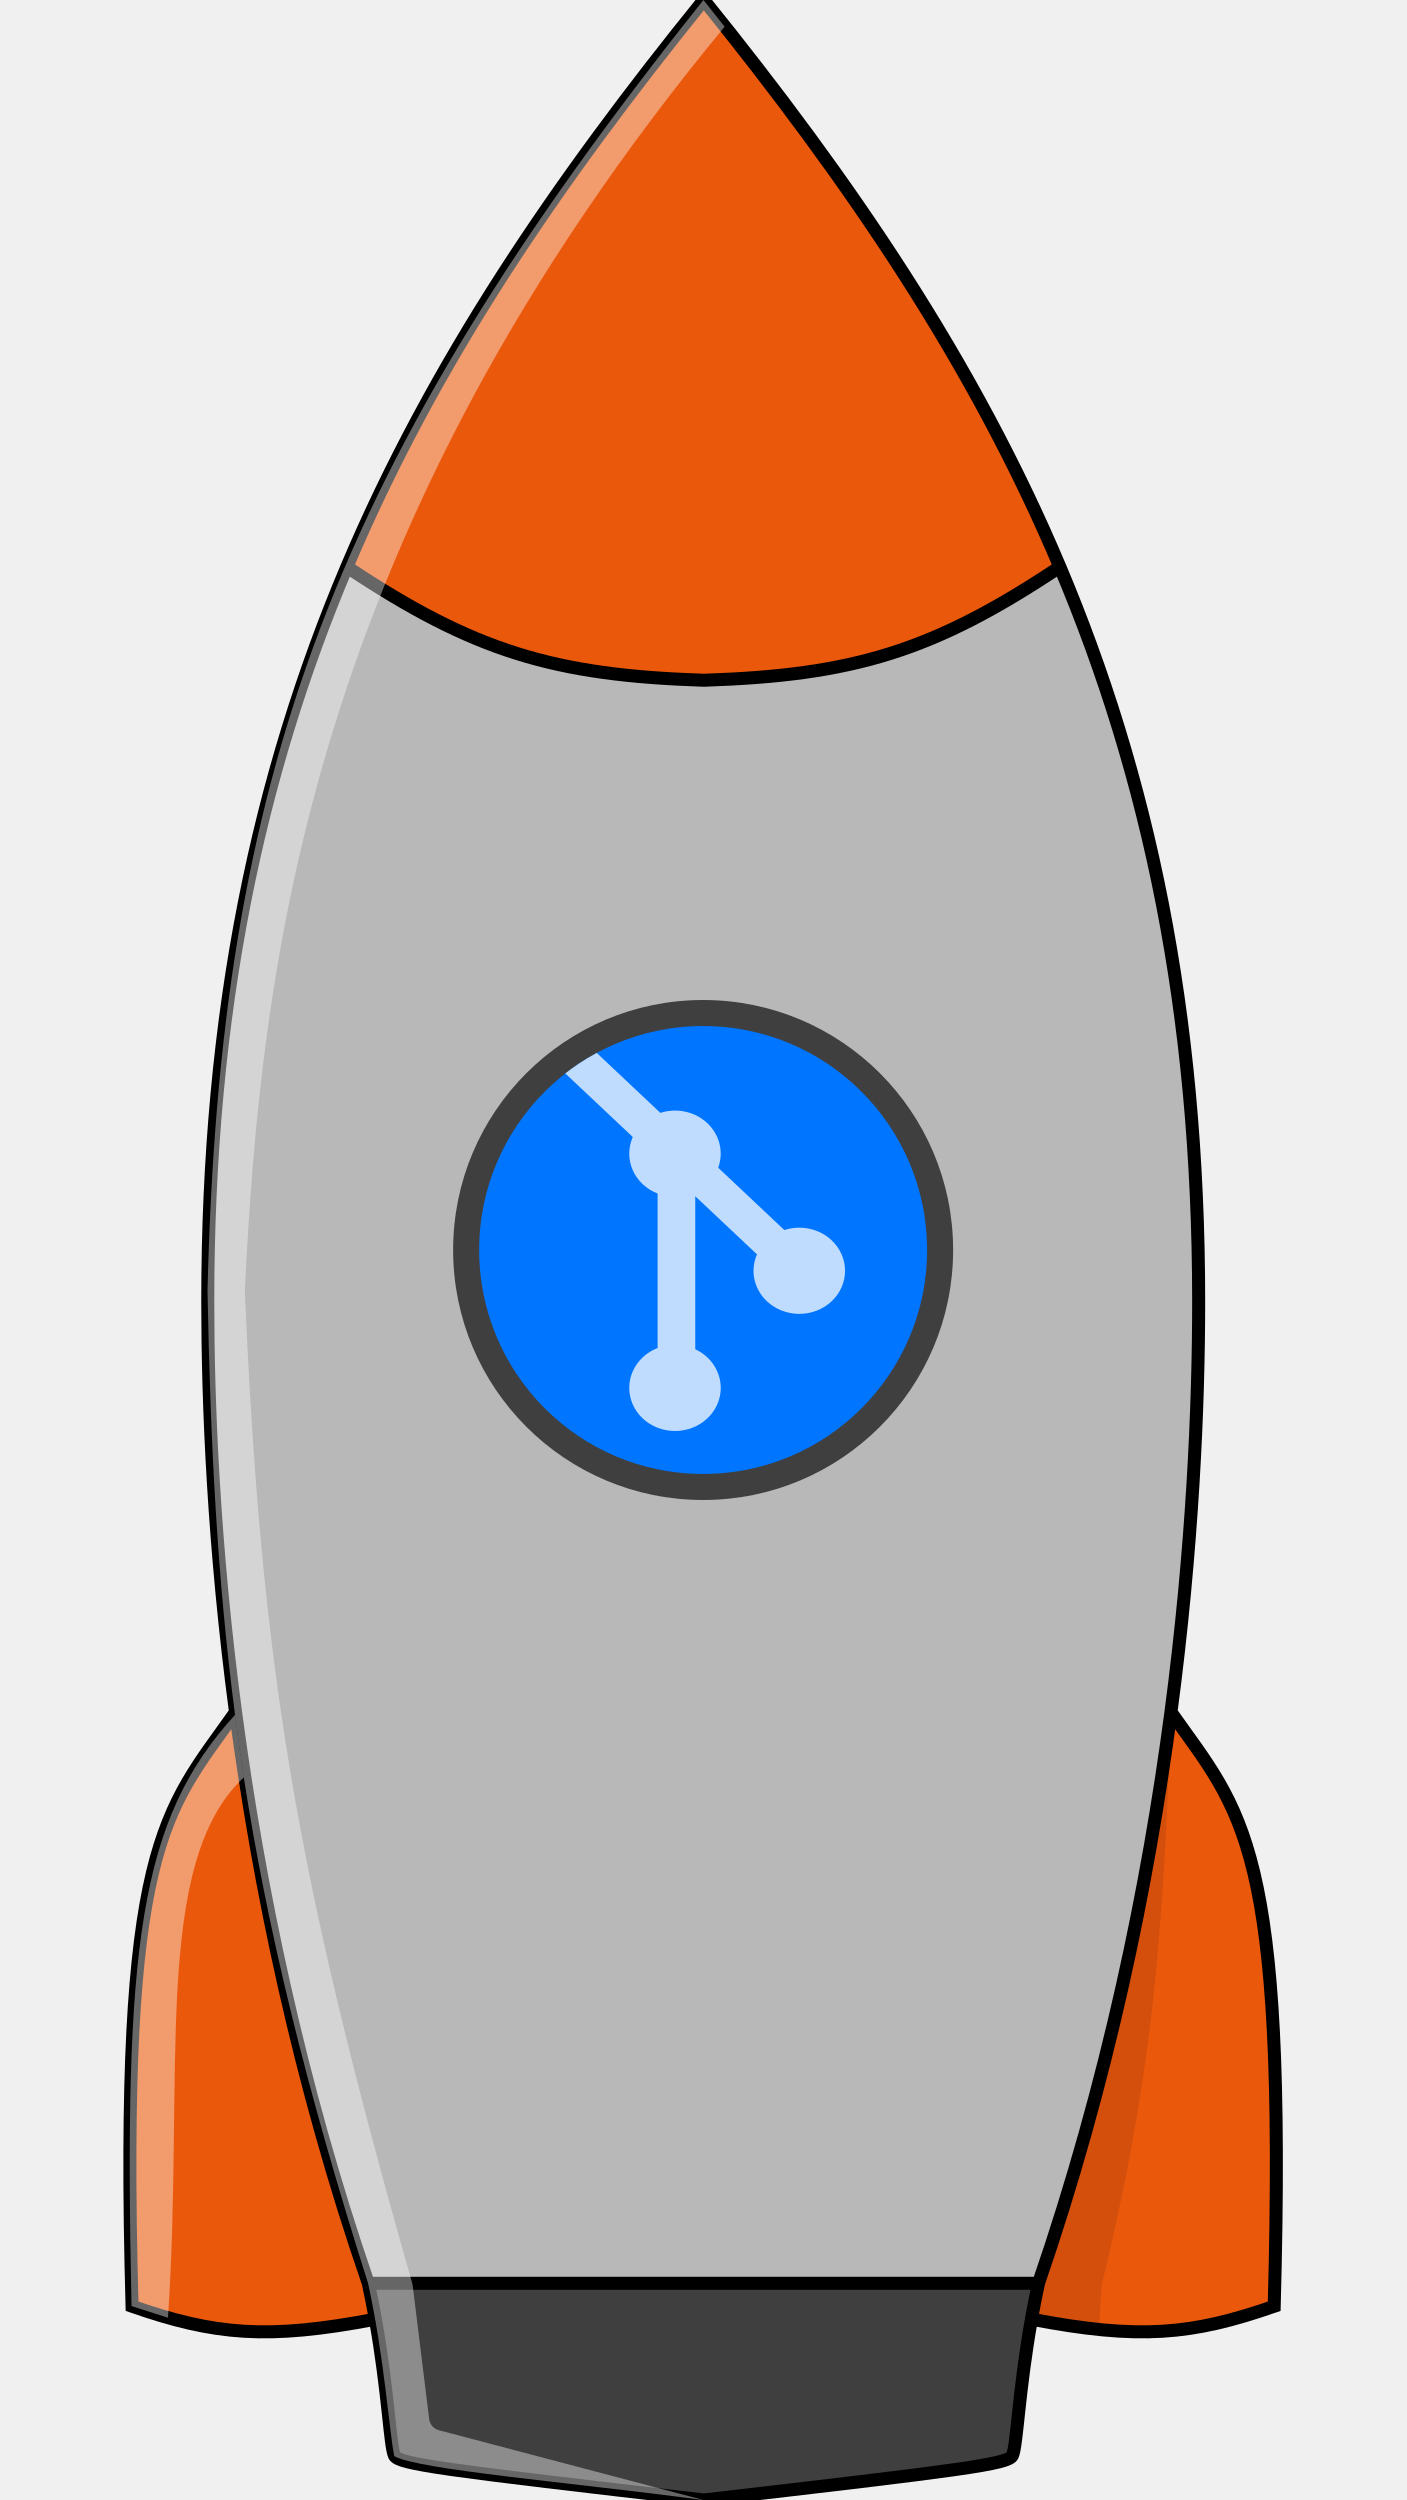
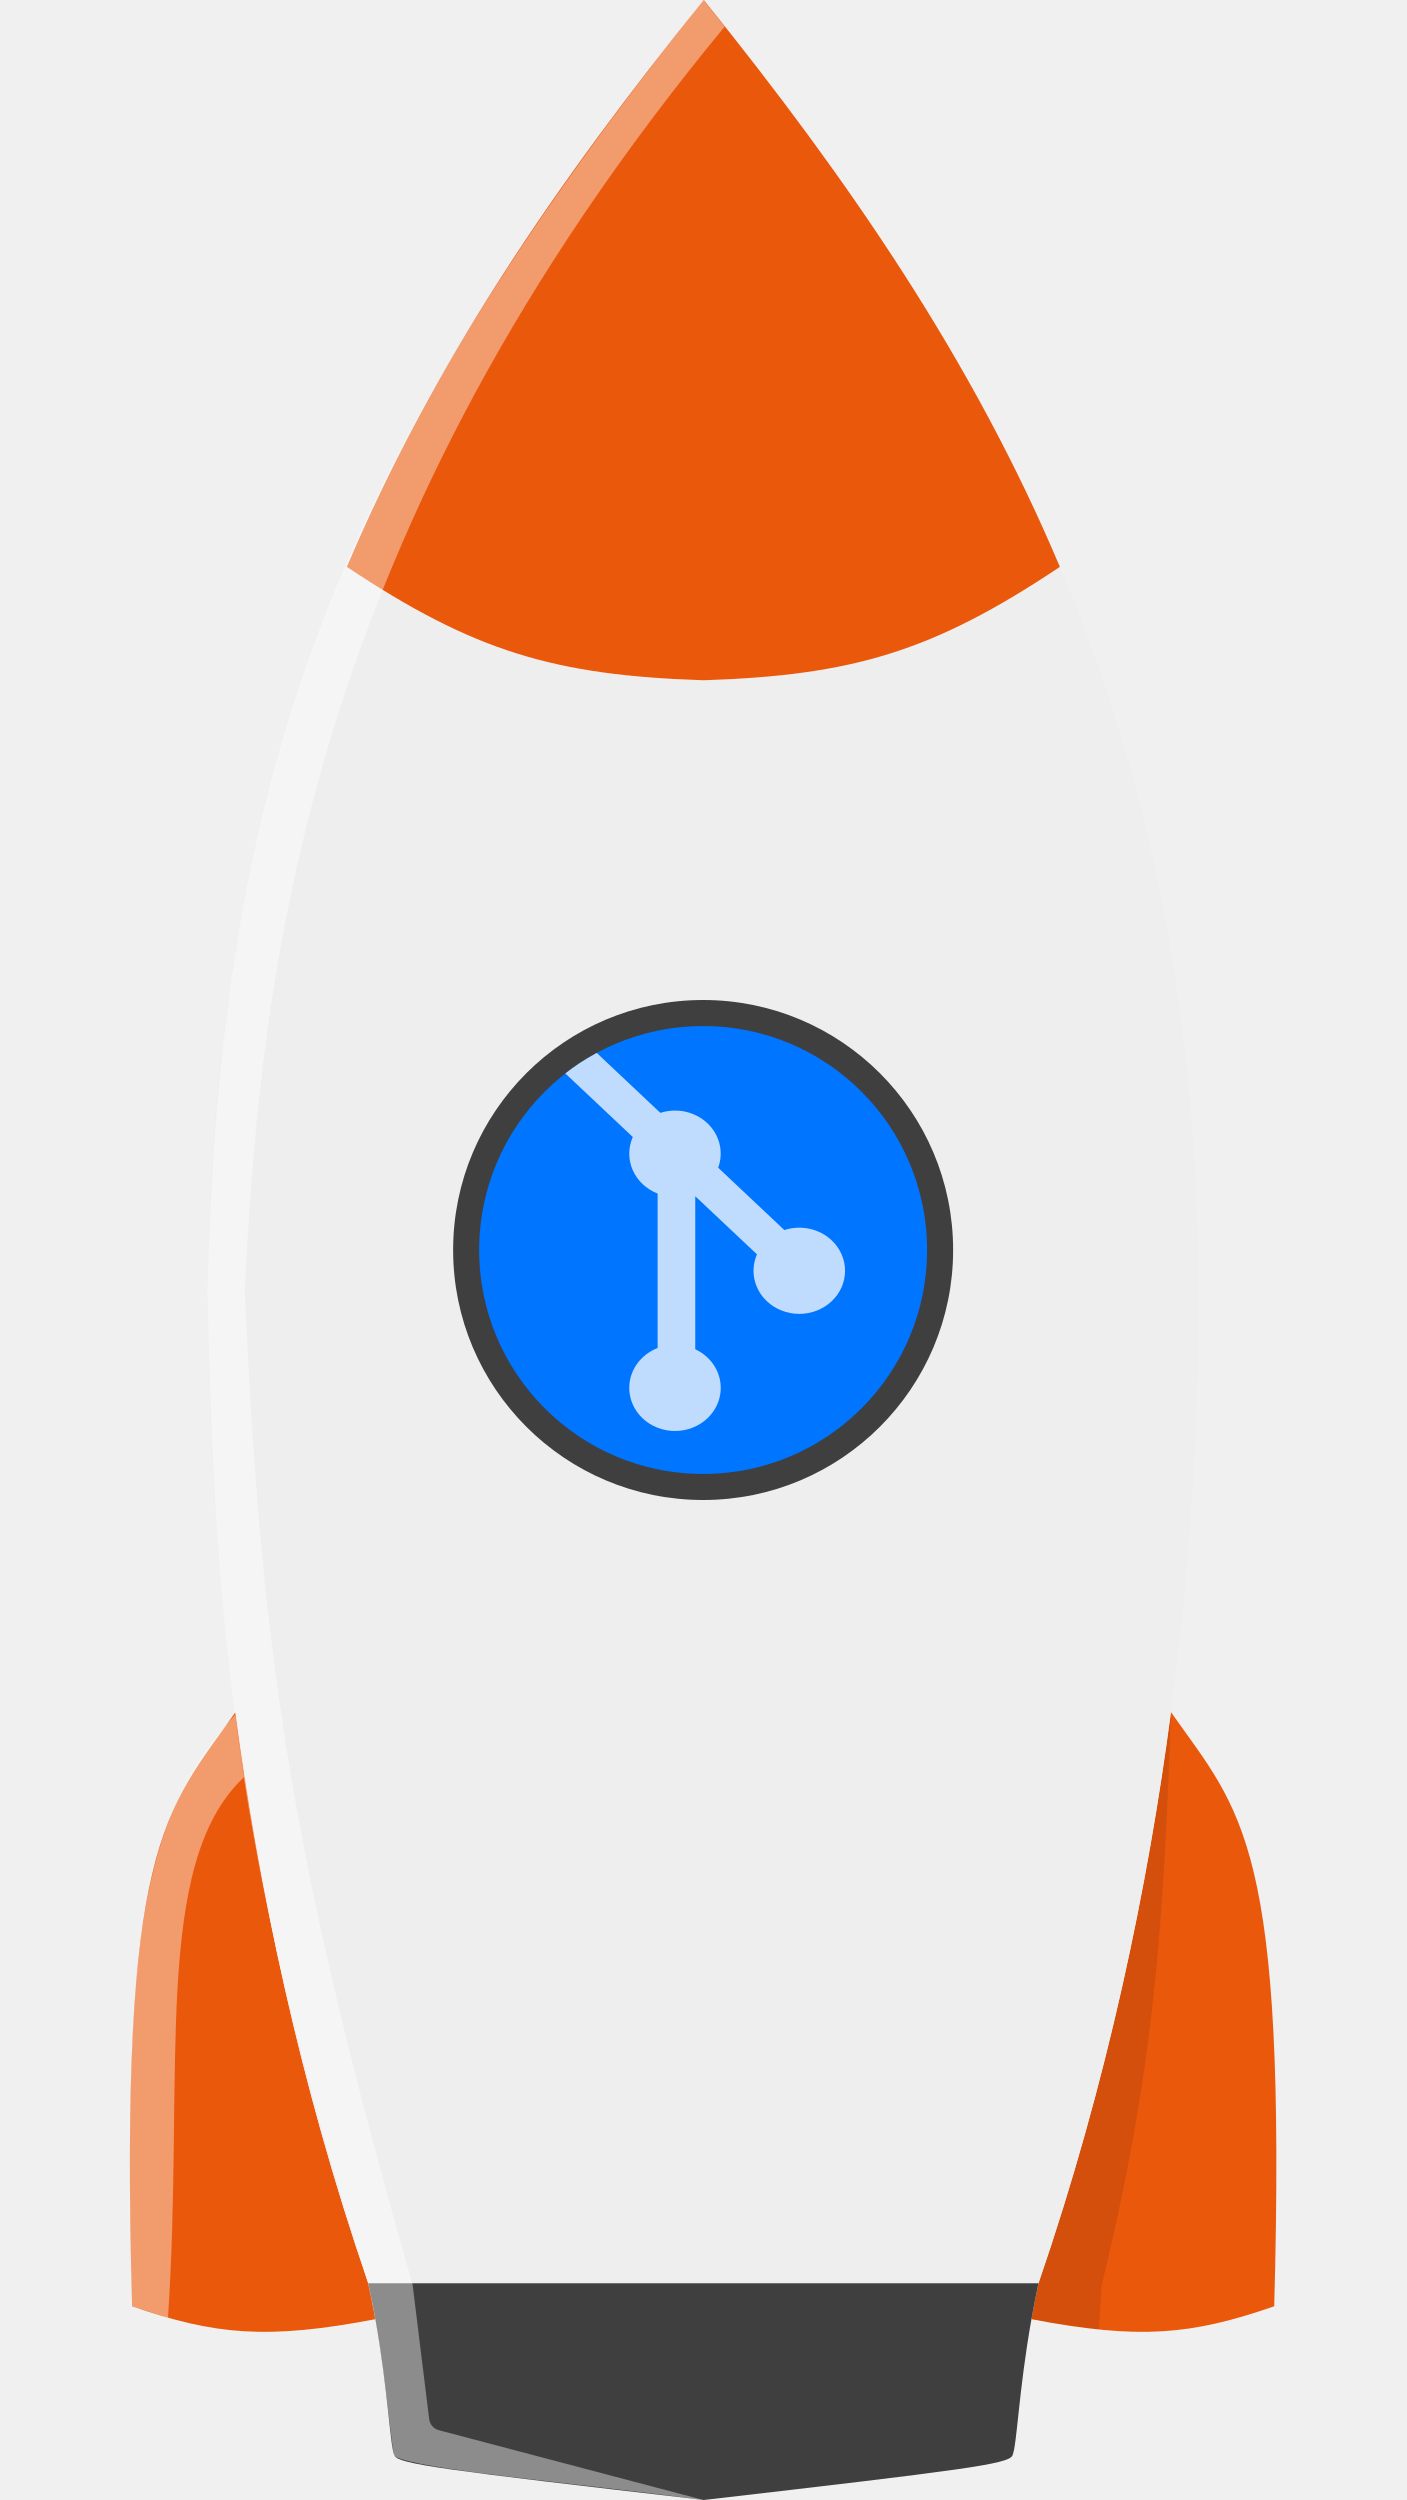
<svg xmlns="http://www.w3.org/2000/svg" width="1080" height="1920" viewBox="0 0 1080 1920" fill="none">
-   <g clip-path="url(#clip0_3_2)">
-     <path d="M282.864 1753.57C229.593 1599.04 198.52 1447.76 180.893 1314.9C126.644 1391.93 91.525 1414.61 101.414 1771.21C164.984 1793.26 205.072 1797.04 288.29 1781.13C286.716 1772.28 284.922 1763.07 282.864 1753.57Z" fill="#EA580C" />
-     <path d="M797.554 1753.57C850.704 1599.04 881.706 1447.76 899.292 1314.9C953.417 1391.93 988.457 1414.61 978.59 1771.21C915.165 1793.26 875.168 1797.04 792.141 1781.13C793.711 1772.28 795.501 1763.07 797.554 1753.57Z" fill="#EA580C" />
-     <path d="M282.864 1753.57H540.503H797.554C850.704 1599.04 881.706 1447.76 899.292 1314.9C915.962 1188.97 920.578 1079.59 920.578 999.679C920.578 776.364 881.645 595.681 813.987 435.362C716.474 500.48 655.025 518.677 540.503 522.434C425.719 518.677 364.13 500.48 266.394 435.362C198.58 595.681 159.559 776.364 159.558 999.679C159.558 1079.59 164.185 1188.97 180.893 1314.9C198.52 1447.76 229.593 1599.04 282.864 1753.57Z" fill="#B8B8B8" />
-     <path d="M540.503 1753.57H282.864C284.922 1763.07 286.716 1772.28 288.29 1781.13C298.22 1836.92 299.41 1878.13 302.914 1885.83C305.921 1892.45 340.006 1896.85 540.503 1920C740.543 1896.85 774.549 1892.45 777.55 1885.83C781.046 1878.13 782.233 1836.92 792.141 1781.13C793.711 1772.28 795.501 1763.07 797.554 1753.57H540.503Z" fill="#3F3F3F" />
-     <path d="M540.503 0C427.748 139.545 333.129 277.592 266.394 435.362C364.13 500.48 425.719 518.677 540.503 522.434C655.025 518.677 716.474 500.48 813.987 435.362C747.404 277.592 653.001 139.545 540.503 0Z" fill="#EA580C" />
-     <path d="M282.864 1753.57H540.503H797.554M282.864 1753.57C229.593 1599.04 198.52 1447.76 180.893 1314.9M282.864 1753.57C284.922 1763.07 286.716 1772.28 288.29 1781.13M266.394 435.362C198.58 595.681 159.559 776.364 159.558 999.679C159.558 1079.59 164.185 1188.97 180.893 1314.9M266.394 435.362C333.129 277.592 427.748 139.545 540.503 0C653.001 139.545 747.404 277.592 813.987 435.362M266.394 435.362C364.13 500.48 425.719 518.677 540.503 522.434C655.025 518.677 716.474 500.48 813.987 435.362M180.893 1314.9C126.644 1391.93 91.525 1414.61 101.414 1771.21C164.984 1793.26 205.072 1797.04 288.29 1781.13M288.29 1781.13C298.22 1836.92 299.41 1878.13 302.914 1885.83C305.921 1892.45 340.006 1896.85 540.503 1920C740.543 1896.85 774.549 1892.45 777.55 1885.83C781.046 1878.13 782.233 1836.92 792.141 1781.13M797.554 1753.57C850.704 1599.04 881.706 1447.76 899.292 1314.9M797.554 1753.57C795.501 1763.07 793.711 1772.28 792.141 1781.13M813.987 435.362C881.645 595.681 920.578 776.364 920.578 999.679C920.578 1079.59 915.962 1188.97 899.292 1314.9M899.292 1314.9C953.417 1391.93 988.457 1414.61 978.59 1771.21C915.165 1793.26 875.168 1797.04 792.141 1781.13" stroke="black" stroke-width="10" />
-     <circle cx="540" cy="960" r="182" fill="#0075FF" stroke="#3F3F3F" stroke-width="20" />
-     <path d="M316.857 1754.47L329.613 1857.94C330.114 1861.99 333.034 1865.34 336.988 1866.38L540.253 1920C438.566 1906.52 321.096 1896.81 302.769 1886.29C298.818 1866.22 295.222 1810.82 282.643 1753.46C234.676 1602.64 205.299 1481.46 187.228 1365.03C184.718 1348.86 182.593 1333.05 180.5 1317C166.995 1213.42 161.588 1110.61 159.373 991.195C169 597 253.5 359.5 540.253 0L556.5 20.5C235 410 200.5 743.5 188 991.195C200.5 1278 226.055 1436.66 316.857 1754.47Z" fill="white" fill-opacity="0.4" />
-     <path d="M101.008 1771.07L129 1780C141.652 1591.9 116.536 1431.39 187.228 1365.03C184.718 1348.86 182.593 1333.05 180.5 1317C106.5 1398 95 1495 101.008 1771.07Z" fill="white" fill-opacity="0.4" />
-     <path d="M507.153 854.677C513.352 852.693 520.016 852.384 526.391 853.783C532.767 855.182 538.6 858.234 543.23 862.594C547.887 866.986 551.137 872.523 552.61 878.574C554.083 884.624 553.718 890.943 551.559 896.807L602.391 944.688C608.617 942.651 615.326 942.307 621.75 943.698C628.173 945.088 634.051 948.156 638.708 952.549C641.971 955.623 644.559 959.272 646.325 963.288C648.091 967.304 649 971.609 649 975.956C649 980.303 648.091 984.607 646.325 988.624C644.559 992.64 641.971 996.289 638.708 999.363C632.112 1005.57 623.17 1009.06 613.846 1009.06C604.522 1009.06 595.58 1005.57 588.983 999.363C584.083 994.738 580.745 988.851 579.388 982.442C578.031 976.034 578.717 969.391 581.359 963.349L533.954 918.698V1036.22C538.958 1038.55 543.3 1041.97 546.622 1046.19C549.944 1050.42 552.15 1055.33 553.058 1060.52C553.965 1065.71 553.547 1071.02 551.839 1076.03C550.131 1081.03 547.182 1085.59 543.235 1089.3C539.973 1092.38 536.1 1094.82 531.838 1096.48C527.575 1098.14 523.007 1099 518.393 1099C513.779 1099 509.21 1098.14 504.948 1096.48C500.685 1094.82 496.812 1092.38 493.55 1089.3C490.287 1086.23 487.698 1082.58 485.932 1078.56C484.165 1074.55 483.256 1070.24 483.256 1065.89C483.256 1061.55 484.165 1057.24 485.932 1053.22C487.698 1049.21 490.287 1045.56 493.55 1042.49C496.838 1039.38 500.745 1036.92 505.047 1035.25V916.643C500.763 914.981 496.869 912.537 493.59 909.452C490.312 906.367 487.712 902.703 485.941 898.669C484.169 894.634 483.261 890.31 483.269 885.945C483.277 881.579 484.2 877.258 485.985 873.229L434.167 824.396C441.616 818.649 446.565 815.131 458.265 808.615L507.153 854.677Z" fill="white" fill-opacity="0.75" />
-     <path d="M797.5 1754C851 1598.5 883.5 1440.5 899.3 1314.9C893.283 1495.46 884.059 1598.54 846 1755.5L844 1789C824 1786.71 814.5 1785.5 792 1781C793.923 1770.23 795.006 1765.19 797.5 1754Z" fill="black" fill-opacity="0.1" />
-   </g>
-   <defs>
-     <clipPath id="clip0_3_2">
-       <rect width="1080" height="1920" fill="white" />
-     </clipPath>
-   </defs>
+   <path d="M282.864 1753.57C229.593 1599.04 198.52 1447.76 180.893 1314.9C126.644 1391.93 91.525 1414.61 101.414 1771.21C164.984 1793.26 205.072 1797.04 288.29 1781.13C286.716 1772.28 284.922 1763.07 282.864 1753.57Z" fill="#EA580C" />
+   <path d="M797.554 1753.57C850.704 1599.04 881.706 1447.76 899.292 1314.9C953.417 1391.93 988.457 1414.61 978.59 1771.21C915.165 1793.26 875.168 1797.04 792.141 1781.13C793.711 1772.28 795.501 1763.07 797.554 1753.57Z" fill="#EA580C" />
+   <path d="M282.864 1753.57H540.503H797.554C850.704 1599.04 881.706 1447.76 899.292 1314.9C915.962 1188.97 920.578 1079.59 920.578 999.679C920.578 776.364 881.645 595.681 813.987 435.362C716.474 500.48 655.025 518.677 540.503 522.434C425.719 518.677 364.13 500.48 266.394 435.362C198.58 595.681 159.559 776.364 159.558 999.679C159.558 1079.59 164.185 1188.97 180.893 1314.9C198.52 1447.76 229.593 1599.04 282.864 1753.57Z" fill="#EEEEEE" />
+   <path d="M540.503 1753.57H282.864C284.922 1763.07 286.716 1772.28 288.29 1781.13C298.22 1836.92 299.41 1878.13 302.914 1885.83C305.921 1892.45 340.006 1896.85 540.503 1920C740.543 1896.85 774.549 1892.45 777.55 1885.83C781.046 1878.13 782.233 1836.92 792.141 1781.13C793.711 1772.28 795.501 1763.07 797.554 1753.57H540.503Z" fill="#3F3F3F" />
+   <path d="M540.503 0C427.748 139.545 333.129 277.592 266.394 435.362C364.13 500.48 425.719 518.677 540.503 522.434C655.025 518.677 716.474 500.48 813.987 435.362C747.404 277.592 653.001 139.545 540.503 0Z" fill="#EA580C" />
+   <circle cx="540" cy="960" r="182" fill="#0075FF" stroke="#3F3F3F" stroke-width="20" />
+   <path d="M316.857 1754.47L329.613 1857.94C330.114 1861.99 333.034 1865.34 336.988 1866.38L540.253 1920C438.566 1906.52 321.096 1896.81 302.769 1886.29C298.818 1866.22 295.222 1810.82 282.643 1753.46C234.676 1602.64 205.299 1481.46 187.228 1365.03C184.718 1348.86 182.593 1333.05 180.5 1317C166.995 1213.42 161.588 1110.61 159.373 991.195C169 597 253.5 359.5 540.253 0L556.5 20.5C235 410 200.5 743.5 188 991.195C200.5 1278 226.055 1436.66 316.857 1754.47Z" fill="white" fill-opacity="0.4" />
+   <path d="M101.008 1771.07L129 1780C141.652 1591.9 116.536 1431.39 187.228 1365.03C184.718 1348.86 182.593 1333.05 180.5 1317C106.5 1398 95 1495 101.008 1771.07Z" fill="white" fill-opacity="0.4" />
+   <path d="M507.153 854.677C513.352 852.693 520.016 852.384 526.391 853.783C532.767 855.182 538.6 858.234 543.23 862.594C547.887 866.986 551.137 872.523 552.61 878.574C554.083 884.624 553.718 890.943 551.559 896.807L602.391 944.688C608.617 942.651 615.326 942.307 621.75 943.698C628.173 945.088 634.051 948.156 638.708 952.549C641.971 955.623 644.559 959.272 646.325 963.288C648.091 967.304 649 971.609 649 975.956C649 980.303 648.091 984.607 646.325 988.624C644.559 992.64 641.971 996.289 638.708 999.363C632.112 1005.57 623.17 1009.06 613.846 1009.06C604.522 1009.06 595.58 1005.57 588.983 999.363C584.083 994.738 580.745 988.851 579.388 982.442C578.031 976.034 578.717 969.391 581.359 963.349L533.954 918.698V1036.22C538.958 1038.55 543.3 1041.97 546.622 1046.19C549.944 1050.42 552.15 1055.33 553.058 1060.52C553.965 1065.71 553.547 1071.02 551.839 1076.03C550.131 1081.03 547.182 1085.59 543.235 1089.3C539.973 1092.38 536.1 1094.82 531.838 1096.48C527.575 1098.14 523.007 1099 518.393 1099C513.779 1099 509.21 1098.14 504.948 1096.48C500.685 1094.82 496.812 1092.38 493.55 1089.3C490.287 1086.23 487.698 1082.58 485.932 1078.56C484.165 1074.55 483.256 1070.24 483.256 1065.89C483.256 1061.55 484.165 1057.24 485.932 1053.22C487.698 1049.21 490.287 1045.56 493.55 1042.49C496.838 1039.38 500.745 1036.92 505.047 1035.25V916.643C500.763 914.981 496.869 912.537 493.59 909.452C490.312 906.367 487.712 902.703 485.941 898.669C484.169 894.634 483.261 890.31 483.269 885.945C483.277 881.579 484.2 877.258 485.985 873.229L434.167 824.396C441.616 818.649 446.565 815.131 458.265 808.615L507.153 854.677Z" fill="white" fill-opacity="0.75" />
+   <path d="M797.5 1754C851 1598.5 883.5 1440.5 899.3 1314.9C893.283 1495.46 884.059 1598.54 846 1755.5L844 1789C824 1786.71 814.5 1785.5 792 1781C793.923 1770.23 795.006 1765.19 797.5 1754Z" fill="black" fill-opacity="0.1" />
</svg>
